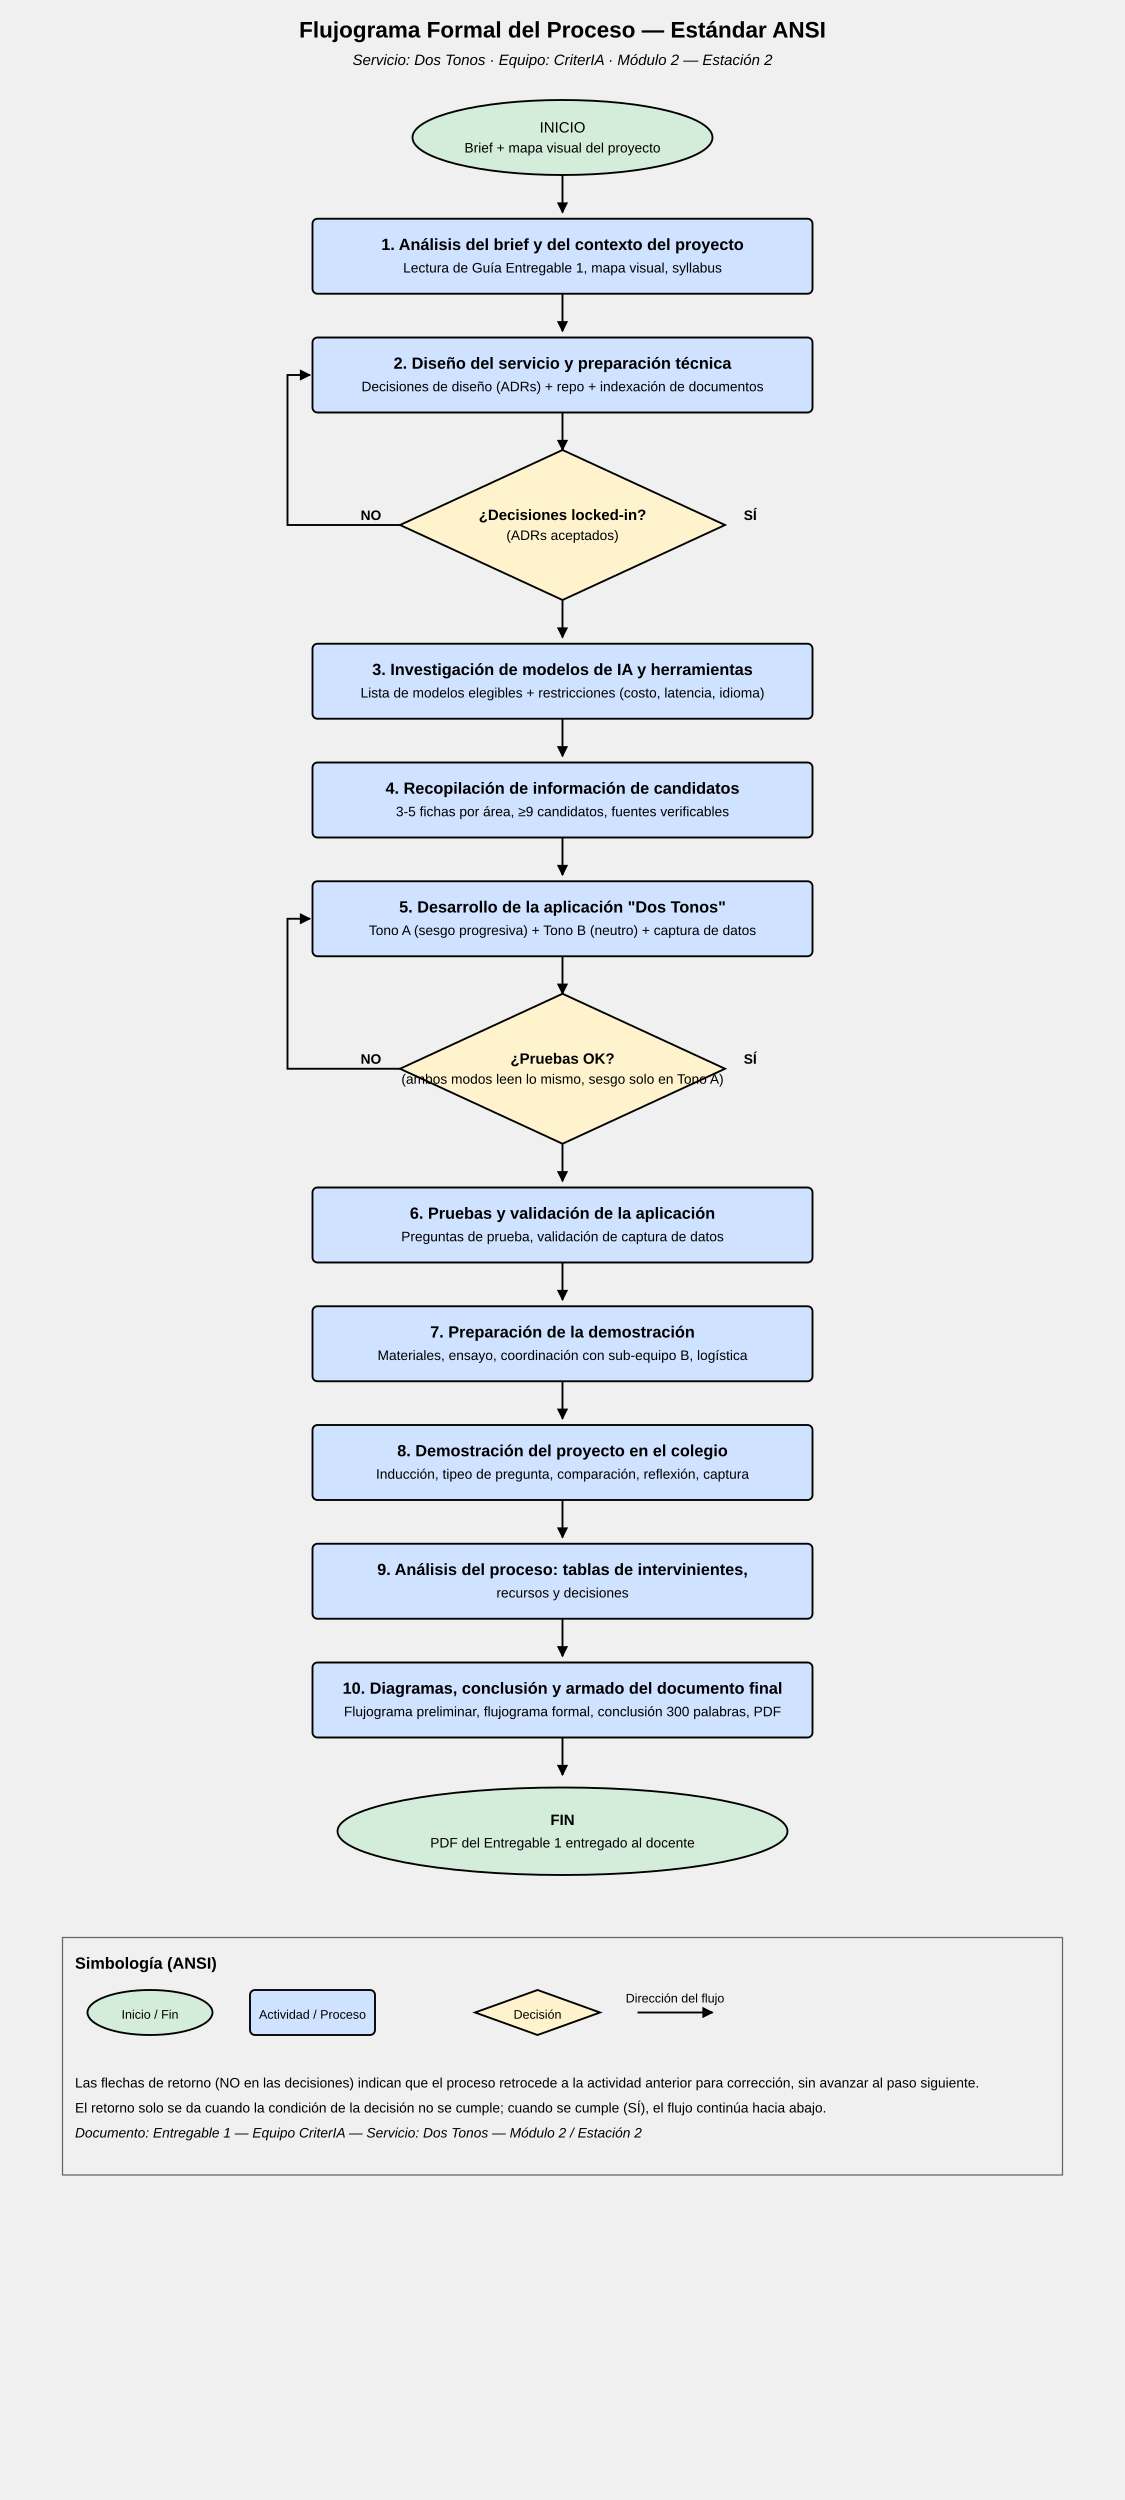
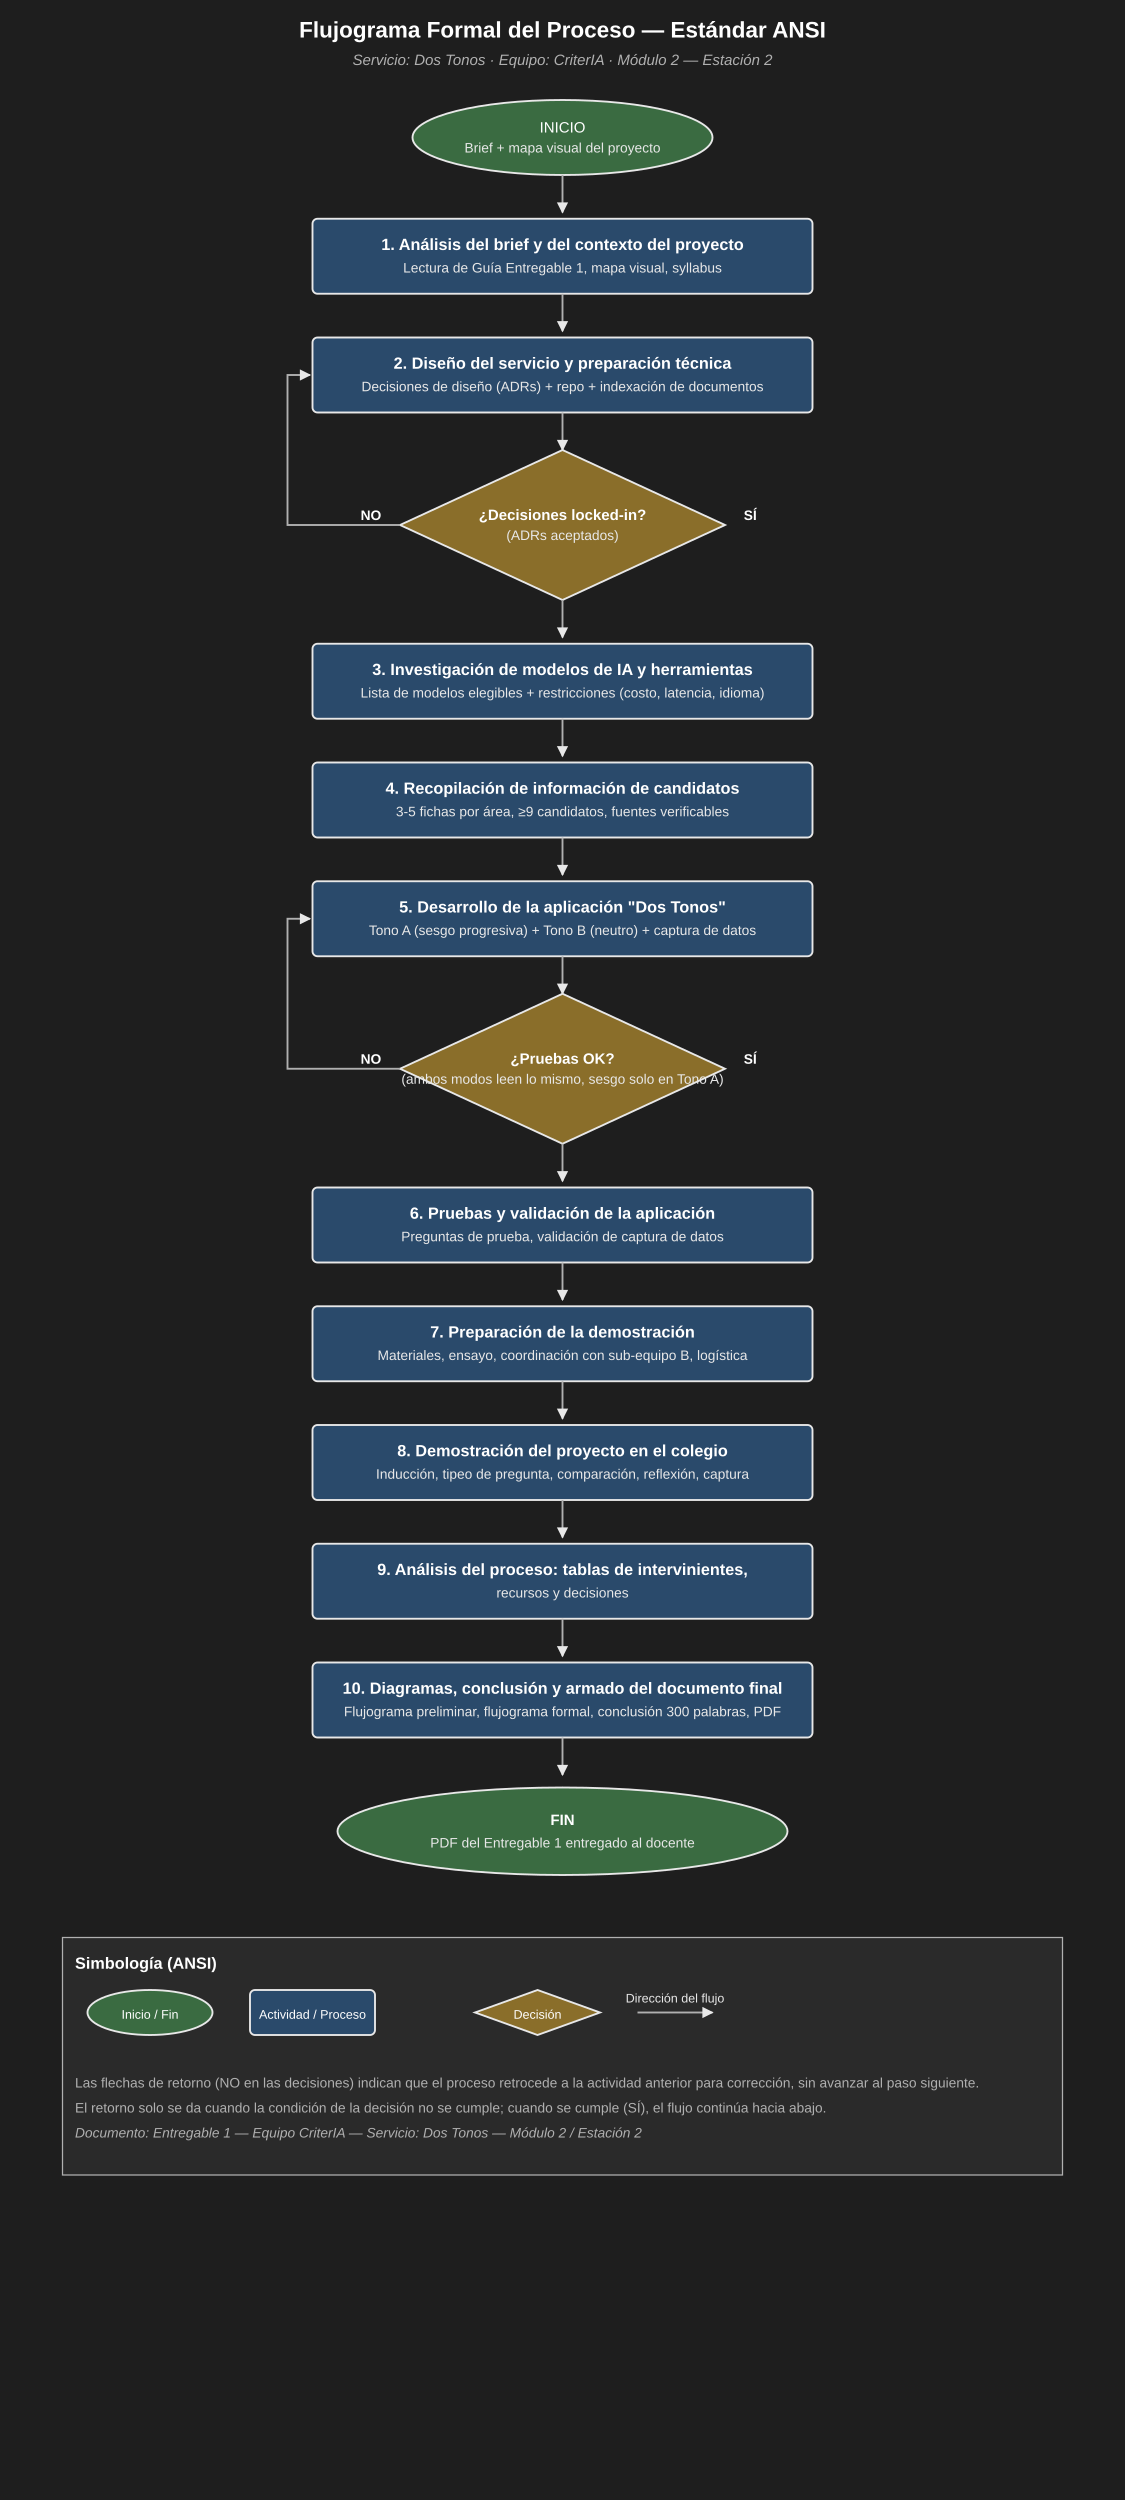
- <svg xmlns="http://www.w3.org/2000/svg" viewBox="0 0 900 2000" font-family="Arial, sans-serif" font-size="14">
+ <svg xmlns="http://www.w3.org/2000/svg" viewBox="0 0 900 2000" font-family="Arial, sans-serif" font-size="14" fill="#e8e8e8">
  <defs>
    <marker id="arrow" viewBox="0 0 10 10" refX="9" refY="5" markerWidth="6" markerHeight="6" orient="auto-start-reverse">
-       <path d="M 0 0 L 10 5 L 0 10 z" fill="#000" />
+       <path d="M 0 0 L 10 5 L 0 10 z" fill="#e8e8e8" />
    </marker>
  </defs>
-   <text x="450" y="30" text-anchor="middle" font-size="18" font-weight="bold">
+   <rect x="0" y="0" width="900" height="2000" fill="#1e1e1e" />
+   <text x="450" y="30" text-anchor="middle" font-size="18" font-weight="bold" fill="#ffffff">
    Flujograma Formal del Proceso — Estándar ANSI
  </text>
-   <text x="450" y="52" text-anchor="middle" font-size="12" font-style="italic">
+   <text x="450" y="52" text-anchor="middle" font-size="12" font-style="italic" fill="#b0b0b0">
    Servicio: Dos Tonos · Equipo: CriterIA · Módulo 2 — Estación 2
  </text>
-   <ellipse cx="450" cy="110" rx="120" ry="30" fill="#d4edda" stroke="#000" stroke-width="1.5" />
-   <text x="450" y="106" text-anchor="middle" font-size="12">INICIO</text>
-   <text x="450" y="122" text-anchor="middle" font-size="11">Brief + mapa visual del proyecto</text>
-   <line x1="450" y1="140" x2="450" y2="170" stroke="#000" stroke-width="1.5" marker-end="url(#arrow)" />
-   <rect x="250" y="175" width="400" height="60" fill="#cfe2ff" stroke="#000" stroke-width="1.5" rx="4" />
-   <text x="450" y="200" text-anchor="middle" font-size="13" font-weight="bold">1. Análisis del brief y del contexto del proyecto</text>
-   <text x="450" y="218" text-anchor="middle" font-size="11">Lectura de Guía Entregable 1, mapa visual, syllabus</text>
-   <line x1="450" y1="235" x2="450" y2="265" stroke="#000" stroke-width="1.5" marker-end="url(#arrow)" />
-   <rect x="250" y="270" width="400" height="60" fill="#cfe2ff" stroke="#000" stroke-width="1.5" rx="4" />
-   <text x="450" y="295" text-anchor="middle" font-size="13" font-weight="bold">2. Diseño del servicio y preparación técnica</text>
-   <text x="450" y="313" text-anchor="middle" font-size="11">Decisiones de diseño (ADRs) + repo + indexación de documentos</text>
-   <line x1="450" y1="330" x2="450" y2="360" stroke="#000" stroke-width="1.5" marker-end="url(#arrow)" />
-   <polygon points="450,360 580,420 450,480 320,420" fill="#fff3cd" stroke="#000" stroke-width="1.5" />
-   <text x="450" y="416" text-anchor="middle" font-size="12" font-weight="bold">¿Decisiones locked-in?</text>
-   <text x="450" y="432" text-anchor="middle" font-size="11">(ADRs aceptados)</text>
-   <text x="305" y="416" text-anchor="end" font-size="11" font-weight="bold">NO</text>
-   <path d="M 320 420 L 230 420 L 230 300 L 248 300" fill="none" stroke="#000" stroke-width="1.5" marker-end="url(#arrow)" />
-   <text x="595" y="416" text-anchor="start" font-size="11" font-weight="bold">SÍ</text>
-   <line x1="450" y1="480" x2="450" y2="510" stroke="#000" stroke-width="1.5" marker-end="url(#arrow)" />
-   <rect x="250" y="515" width="400" height="60" fill="#cfe2ff" stroke="#000" stroke-width="1.5" rx="4" />
-   <text x="450" y="540" text-anchor="middle" font-size="13" font-weight="bold">3. Investigación de modelos de IA y herramientas</text>
-   <text x="450" y="558" text-anchor="middle" font-size="11">Lista de modelos elegibles + restricciones (costo, latencia, idioma)</text>
-   <line x1="450" y1="575" x2="450" y2="605" stroke="#000" stroke-width="1.5" marker-end="url(#arrow)" />
-   <rect x="250" y="610" width="400" height="60" fill="#cfe2ff" stroke="#000" stroke-width="1.5" rx="4" />
-   <text x="450" y="635" text-anchor="middle" font-size="13" font-weight="bold">4. Recopilación de información de candidatos</text>
-   <text x="450" y="653" text-anchor="middle" font-size="11">3-5 fichas por área, ≥9 candidatos, fuentes verificables</text>
-   <line x1="450" y1="670" x2="450" y2="700" stroke="#000" stroke-width="1.5" marker-end="url(#arrow)" />
-   <rect x="250" y="705" width="400" height="60" fill="#cfe2ff" stroke="#000" stroke-width="1.5" rx="4" />
-   <text x="450" y="730" text-anchor="middle" font-size="13" font-weight="bold">5. Desarrollo de la aplicación "Dos Tonos"</text>
-   <text x="450" y="748" text-anchor="middle" font-size="11">Tono A (sesgo progresiva) + Tono B (neutro) + captura de datos</text>
-   <line x1="450" y1="765" x2="450" y2="795" stroke="#000" stroke-width="1.5" marker-end="url(#arrow)" />
-   <polygon points="450,795 580,855 450,915 320,855" fill="#fff3cd" stroke="#000" stroke-width="1.5" />
-   <text x="450" y="851" text-anchor="middle" font-size="12" font-weight="bold">¿Pruebas OK?</text>
-   <text x="450" y="867" text-anchor="middle" font-size="11">(ambos modos leen lo mismo, sesgo solo en Tono A)</text>
-   <text x="305" y="851" text-anchor="end" font-size="11" font-weight="bold">NO</text>
-   <path d="M 320 855 L 230 855 L 230 735 L 248 735" fill="none" stroke="#000" stroke-width="1.5" marker-end="url(#arrow)" />
-   <text x="595" y="851" text-anchor="start" font-size="11" font-weight="bold">SÍ</text>
-   <line x1="450" y1="915" x2="450" y2="945" stroke="#000" stroke-width="1.5" marker-end="url(#arrow)" />
-   <rect x="250" y="950" width="400" height="60" fill="#cfe2ff" stroke="#000" stroke-width="1.5" rx="4" />
-   <text x="450" y="975" text-anchor="middle" font-size="13" font-weight="bold">6. Pruebas y validación de la aplicación</text>
-   <text x="450" y="993" text-anchor="middle" font-size="11">Preguntas de prueba, validación de captura de datos</text>
-   <line x1="450" y1="1010" x2="450" y2="1040" stroke="#000" stroke-width="1.5" marker-end="url(#arrow)" />
-   <rect x="250" y="1045" width="400" height="60" fill="#cfe2ff" stroke="#000" stroke-width="1.5" rx="4" />
-   <text x="450" y="1070" text-anchor="middle" font-size="13" font-weight="bold">7. Preparación de la demostración</text>
-   <text x="450" y="1088" text-anchor="middle" font-size="11">Materiales, ensayo, coordinación con sub-equipo B, logística</text>
-   <line x1="450" y1="1105" x2="450" y2="1135" stroke="#000" stroke-width="1.5" marker-end="url(#arrow)" />
-   <rect x="250" y="1140" width="400" height="60" fill="#cfe2ff" stroke="#000" stroke-width="1.5" rx="4" />
-   <text x="450" y="1165" text-anchor="middle" font-size="13" font-weight="bold">8. Demostración del proyecto en el colegio</text>
-   <text x="450" y="1183" text-anchor="middle" font-size="11">Inducción, tipeo de pregunta, comparación, reflexión, captura</text>
-   <line x1="450" y1="1200" x2="450" y2="1230" stroke="#000" stroke-width="1.5" marker-end="url(#arrow)" />
-   <rect x="250" y="1235" width="400" height="60" fill="#cfe2ff" stroke="#000" stroke-width="1.5" rx="4" />
-   <text x="450" y="1260" text-anchor="middle" font-size="13" font-weight="bold">9. Análisis del proceso: tablas de intervinientes,</text>
-   <text x="450" y="1278" text-anchor="middle" font-size="11">recursos y decisiones</text>
-   <line x1="450" y1="1295" x2="450" y2="1325" stroke="#000" stroke-width="1.5" marker-end="url(#arrow)" />
-   <rect x="250" y="1330" width="400" height="60" fill="#cfe2ff" stroke="#000" stroke-width="1.5" rx="4" />
-   <text x="450" y="1355" text-anchor="middle" font-size="13" font-weight="bold">10. Diagramas, conclusión y armado del documento final</text>
-   <text x="450" y="1373" text-anchor="middle" font-size="11">Flujograma preliminar, flujograma formal, conclusión 300 palabras, PDF</text>
-   <line x1="450" y1="1390" x2="450" y2="1420" stroke="#000" stroke-width="1.5" marker-end="url(#arrow)" />
-   <ellipse cx="450" cy="1465" rx="180" ry="35" fill="#d4edda" stroke="#000" stroke-width="1.5" />
-   <text x="450" y="1460" text-anchor="middle" font-size="12" font-weight="bold">FIN</text>
-   <text x="450" y="1478" text-anchor="middle" font-size="11">PDF del Entregable 1 entregado al docente</text>
-   <rect x="50" y="1550" width="800" height="190" fill="none" stroke="#666" stroke-width="1" />
-   <text x="60" y="1575" font-size="13" font-weight="bold">Simbología (ANSI)</text>
-   <ellipse cx="120" cy="1610" rx="50" ry="18" fill="#d4edda" stroke="#000" stroke-width="1.5" />
-   <text x="120" y="1615" text-anchor="middle" font-size="10">Inicio / Fin</text>
-   <rect x="200" y="1592" width="100" height="36" fill="#cfe2ff" stroke="#000" stroke-width="1.5" rx="4" />
-   <text x="250" y="1615" text-anchor="middle" font-size="10">Actividad / Proceso</text>
-   <polygon points="380,1610 430,1592 480,1610 430,1628" fill="#fff3cd" stroke="#000" stroke-width="1.5" />
-   <text x="430" y="1615" text-anchor="middle" font-size="10">Decisión</text>
-   <line x1="510" y1="1610" x2="570" y2="1610" stroke="#000" stroke-width="1.5" marker-end="url(#arrow)" />
-   <text x="540" y="1602" text-anchor="middle" font-size="10">Dirección del flujo</text>
-   <text x="60" y="1670" font-size="11">Las flechas de retorno (NO en las decisiones) indican que el proceso retrocede a la actividad anterior para corrección, sin avanzar al paso siguiente.</text>
-   <text x="60" y="1690" font-size="11">El retorno solo se da cuando la condición de la decisión no se cumple; cuando se cumple (SÍ), el flujo continúa hacia abajo.</text>
-   <text x="60" y="1710" font-size="11" font-style="italic">Documento: Entregable 1 — Equipo CriterIA — Servicio: Dos Tonos — Módulo 2 / Estación 2</text>
+   <ellipse cx="450" cy="110" rx="120" ry="30" fill="#3a6b41" stroke="#e8e8e8" stroke-width="1.5" />
+   <text x="450" y="106" text-anchor="middle" font-size="12" fill="#ffffff">INICIO</text>
+   <text x="450" y="122" text-anchor="middle" font-size="11" fill="#e8e8e8">Brief + mapa visual del proyecto</text>
+   <line x1="450" y1="140" x2="450" y2="170" stroke="#b0b0b0" stroke-width="1.5" marker-end="url(#arrow)" />
+   <rect x="250" y="175" width="400" height="60" fill="#2a4a6b" stroke="#e8e8e8" stroke-width="1.5" rx="4" />
+   <text x="450" y="200" text-anchor="middle" font-size="13" font-weight="bold" fill="#ffffff">1. Análisis del brief y del contexto del proyecto</text>
+   <text x="450" y="218" text-anchor="middle" font-size="11" fill="#e8e8e8">Lectura de Guía Entregable 1, mapa visual, syllabus</text>
+   <line x1="450" y1="235" x2="450" y2="265" stroke="#b0b0b0" stroke-width="1.5" marker-end="url(#arrow)" />
+   <rect x="250" y="270" width="400" height="60" fill="#2a4a6b" stroke="#e8e8e8" stroke-width="1.5" rx="4" />
+   <text x="450" y="295" text-anchor="middle" font-size="13" font-weight="bold" fill="#ffffff">2. Diseño del servicio y preparación técnica</text>
+   <text x="450" y="313" text-anchor="middle" font-size="11" fill="#e8e8e8">Decisiones de diseño (ADRs) + repo + indexación de documentos</text>
+   <line x1="450" y1="330" x2="450" y2="360" stroke="#b0b0b0" stroke-width="1.5" marker-end="url(#arrow)" />
+   <polygon points="450,360 580,420 450,480 320,420" fill="#8a6e2a" stroke="#e8e8e8" stroke-width="1.5" />
+   <text x="450" y="416" text-anchor="middle" font-size="12" font-weight="bold" fill="#ffffff">¿Decisiones locked-in?</text>
+   <text x="450" y="432" text-anchor="middle" font-size="11" fill="#e8e8e8">(ADRs aceptados)</text>
+   <text x="305" y="416" text-anchor="end" font-size="11" font-weight="bold" fill="#ffffff">NO</text>
+   <path d="M 320 420 L 230 420 L 230 300 L 248 300" fill="none" stroke="#b0b0b0" stroke-width="1.5" marker-end="url(#arrow)" />
+   <text x="595" y="416" text-anchor="start" font-size="11" font-weight="bold" fill="#ffffff">SÍ</text>
+   <line x1="450" y1="480" x2="450" y2="510" stroke="#b0b0b0" stroke-width="1.5" marker-end="url(#arrow)" />
+   <rect x="250" y="515" width="400" height="60" fill="#2a4a6b" stroke="#e8e8e8" stroke-width="1.5" rx="4" />
+   <text x="450" y="540" text-anchor="middle" font-size="13" font-weight="bold" fill="#ffffff">3. Investigación de modelos de IA y herramientas</text>
+   <text x="450" y="558" text-anchor="middle" font-size="11" fill="#e8e8e8">Lista de modelos elegibles + restricciones (costo, latencia, idioma)</text>
+   <line x1="450" y1="575" x2="450" y2="605" stroke="#b0b0b0" stroke-width="1.5" marker-end="url(#arrow)" />
+   <rect x="250" y="610" width="400" height="60" fill="#2a4a6b" stroke="#e8e8e8" stroke-width="1.5" rx="4" />
+   <text x="450" y="635" text-anchor="middle" font-size="13" font-weight="bold" fill="#ffffff">4. Recopilación de información de candidatos</text>
+   <text x="450" y="653" text-anchor="middle" font-size="11" fill="#e8e8e8">3-5 fichas por área, ≥9 candidatos, fuentes verificables</text>
+   <line x1="450" y1="670" x2="450" y2="700" stroke="#b0b0b0" stroke-width="1.5" marker-end="url(#arrow)" />
+   <rect x="250" y="705" width="400" height="60" fill="#2a4a6b" stroke="#e8e8e8" stroke-width="1.5" rx="4" />
+   <text x="450" y="730" text-anchor="middle" font-size="13" font-weight="bold" fill="#ffffff">5. Desarrollo de la aplicación "Dos Tonos"</text>
+   <text x="450" y="748" text-anchor="middle" font-size="11" fill="#e8e8e8">Tono A (sesgo progresiva) + Tono B (neutro) + captura de datos</text>
+   <line x1="450" y1="765" x2="450" y2="795" stroke="#b0b0b0" stroke-width="1.5" marker-end="url(#arrow)" />
+   <polygon points="450,795 580,855 450,915 320,855" fill="#8a6e2a" stroke="#e8e8e8" stroke-width="1.5" />
+   <text x="450" y="851" text-anchor="middle" font-size="12" font-weight="bold" fill="#ffffff">¿Pruebas OK?</text>
+   <text x="450" y="867" text-anchor="middle" font-size="11" fill="#e8e8e8">(ambos modos leen lo mismo, sesgo solo en Tono A)</text>
+   <text x="305" y="851" text-anchor="end" font-size="11" font-weight="bold" fill="#ffffff">NO</text>
+   <path d="M 320 855 L 230 855 L 230 735 L 248 735" fill="none" stroke="#b0b0b0" stroke-width="1.5" marker-end="url(#arrow)" />
+   <text x="595" y="851" text-anchor="start" font-size="11" font-weight="bold" fill="#ffffff">SÍ</text>
+   <line x1="450" y1="915" x2="450" y2="945" stroke="#b0b0b0" stroke-width="1.5" marker-end="url(#arrow)" />
+   <rect x="250" y="950" width="400" height="60" fill="#2a4a6b" stroke="#e8e8e8" stroke-width="1.5" rx="4" />
+   <text x="450" y="975" text-anchor="middle" font-size="13" font-weight="bold" fill="#ffffff">6. Pruebas y validación de la aplicación</text>
+   <text x="450" y="993" text-anchor="middle" font-size="11" fill="#e8e8e8">Preguntas de prueba, validación de captura de datos</text>
+   <line x1="450" y1="1010" x2="450" y2="1040" stroke="#b0b0b0" stroke-width="1.5" marker-end="url(#arrow)" />
+   <rect x="250" y="1045" width="400" height="60" fill="#2a4a6b" stroke="#e8e8e8" stroke-width="1.5" rx="4" />
+   <text x="450" y="1070" text-anchor="middle" font-size="13" font-weight="bold" fill="#ffffff">7. Preparación de la demostración</text>
+   <text x="450" y="1088" text-anchor="middle" font-size="11" fill="#e8e8e8">Materiales, ensayo, coordinación con sub-equipo B, logística</text>
+   <line x1="450" y1="1105" x2="450" y2="1135" stroke="#b0b0b0" stroke-width="1.5" marker-end="url(#arrow)" />
+   <rect x="250" y="1140" width="400" height="60" fill="#2a4a6b" stroke="#e8e8e8" stroke-width="1.5" rx="4" />
+   <text x="450" y="1165" text-anchor="middle" font-size="13" font-weight="bold" fill="#ffffff">8. Demostración del proyecto en el colegio</text>
+   <text x="450" y="1183" text-anchor="middle" font-size="11" fill="#e8e8e8">Inducción, tipeo de pregunta, comparación, reflexión, captura</text>
+   <line x1="450" y1="1200" x2="450" y2="1230" stroke="#b0b0b0" stroke-width="1.5" marker-end="url(#arrow)" />
+   <rect x="250" y="1235" width="400" height="60" fill="#2a4a6b" stroke="#e8e8e8" stroke-width="1.5" rx="4" />
+   <text x="450" y="1260" text-anchor="middle" font-size="13" font-weight="bold" fill="#ffffff">9. Análisis del proceso: tablas de intervinientes,</text>
+   <text x="450" y="1278" text-anchor="middle" font-size="11" fill="#e8e8e8">recursos y decisiones</text>
+   <line x1="450" y1="1295" x2="450" y2="1325" stroke="#b0b0b0" stroke-width="1.5" marker-end="url(#arrow)" />
+   <rect x="250" y="1330" width="400" height="60" fill="#2a4a6b" stroke="#e8e8e8" stroke-width="1.5" rx="4" />
+   <text x="450" y="1355" text-anchor="middle" font-size="13" font-weight="bold" fill="#ffffff">10. Diagramas, conclusión y armado del documento final</text>
+   <text x="450" y="1373" text-anchor="middle" font-size="11" fill="#e8e8e8">Flujograma preliminar, flujograma formal, conclusión 300 palabras, PDF</text>
+   <line x1="450" y1="1390" x2="450" y2="1420" stroke="#b0b0b0" stroke-width="1.5" marker-end="url(#arrow)" />
+   <ellipse cx="450" cy="1465" rx="180" ry="35" fill="#3a6b41" stroke="#e8e8e8" stroke-width="1.5" />
+   <text x="450" y="1460" text-anchor="middle" font-size="12" font-weight="bold" fill="#ffffff">FIN</text>
+   <text x="450" y="1478" text-anchor="middle" font-size="11" fill="#e8e8e8">PDF del Entregable 1 entregado al docente</text>
+   <rect x="50" y="1550" width="800" height="190" fill="#2a2a2a" stroke="#b0b0b0" stroke-width="1" />
+   <text x="60" y="1575" font-size="13" font-weight="bold" fill="#ffffff">Simbología (ANSI)</text>
+   <ellipse cx="120" cy="1610" rx="50" ry="18" fill="#3a6b41" stroke="#e8e8e8" stroke-width="1.5" />
+   <text x="120" y="1615" text-anchor="middle" font-size="10" fill="#ffffff">Inicio / Fin</text>
+   <rect x="200" y="1592" width="100" height="36" fill="#2a4a6b" stroke="#e8e8e8" stroke-width="1.5" rx="4" />
+   <text x="250" y="1615" text-anchor="middle" font-size="10" fill="#ffffff">Actividad / Proceso</text>
+   <polygon points="380,1610 430,1592 480,1610 430,1628" fill="#8a6e2a" stroke="#e8e8e8" stroke-width="1.5" />
+   <text x="430" y="1615" text-anchor="middle" font-size="10" fill="#ffffff">Decisión</text>
+   <line x1="510" y1="1610" x2="570" y2="1610" stroke="#b0b0b0" stroke-width="1.5" marker-end="url(#arrow)" />
+   <text x="540" y="1602" text-anchor="middle" font-size="10" fill="#e8e8e8">Dirección del flujo</text>
+   <text x="60" y="1670" font-size="11" fill="#b0b0b0">Las flechas de retorno (NO en las decisiones) indican que el proceso retrocede a la actividad anterior para corrección, sin avanzar al paso siguiente.</text>
+   <text x="60" y="1690" font-size="11" fill="#b0b0b0">El retorno solo se da cuando la condición de la decisión no se cumple; cuando se cumple (SÍ), el flujo continúa hacia abajo.</text>
+   <text x="60" y="1710" font-size="11" font-style="italic" fill="#b0b0b0">Documento: Entregable 1 — Equipo CriterIA — Servicio: Dos Tonos — Módulo 2 / Estación 2</text>
</svg>
